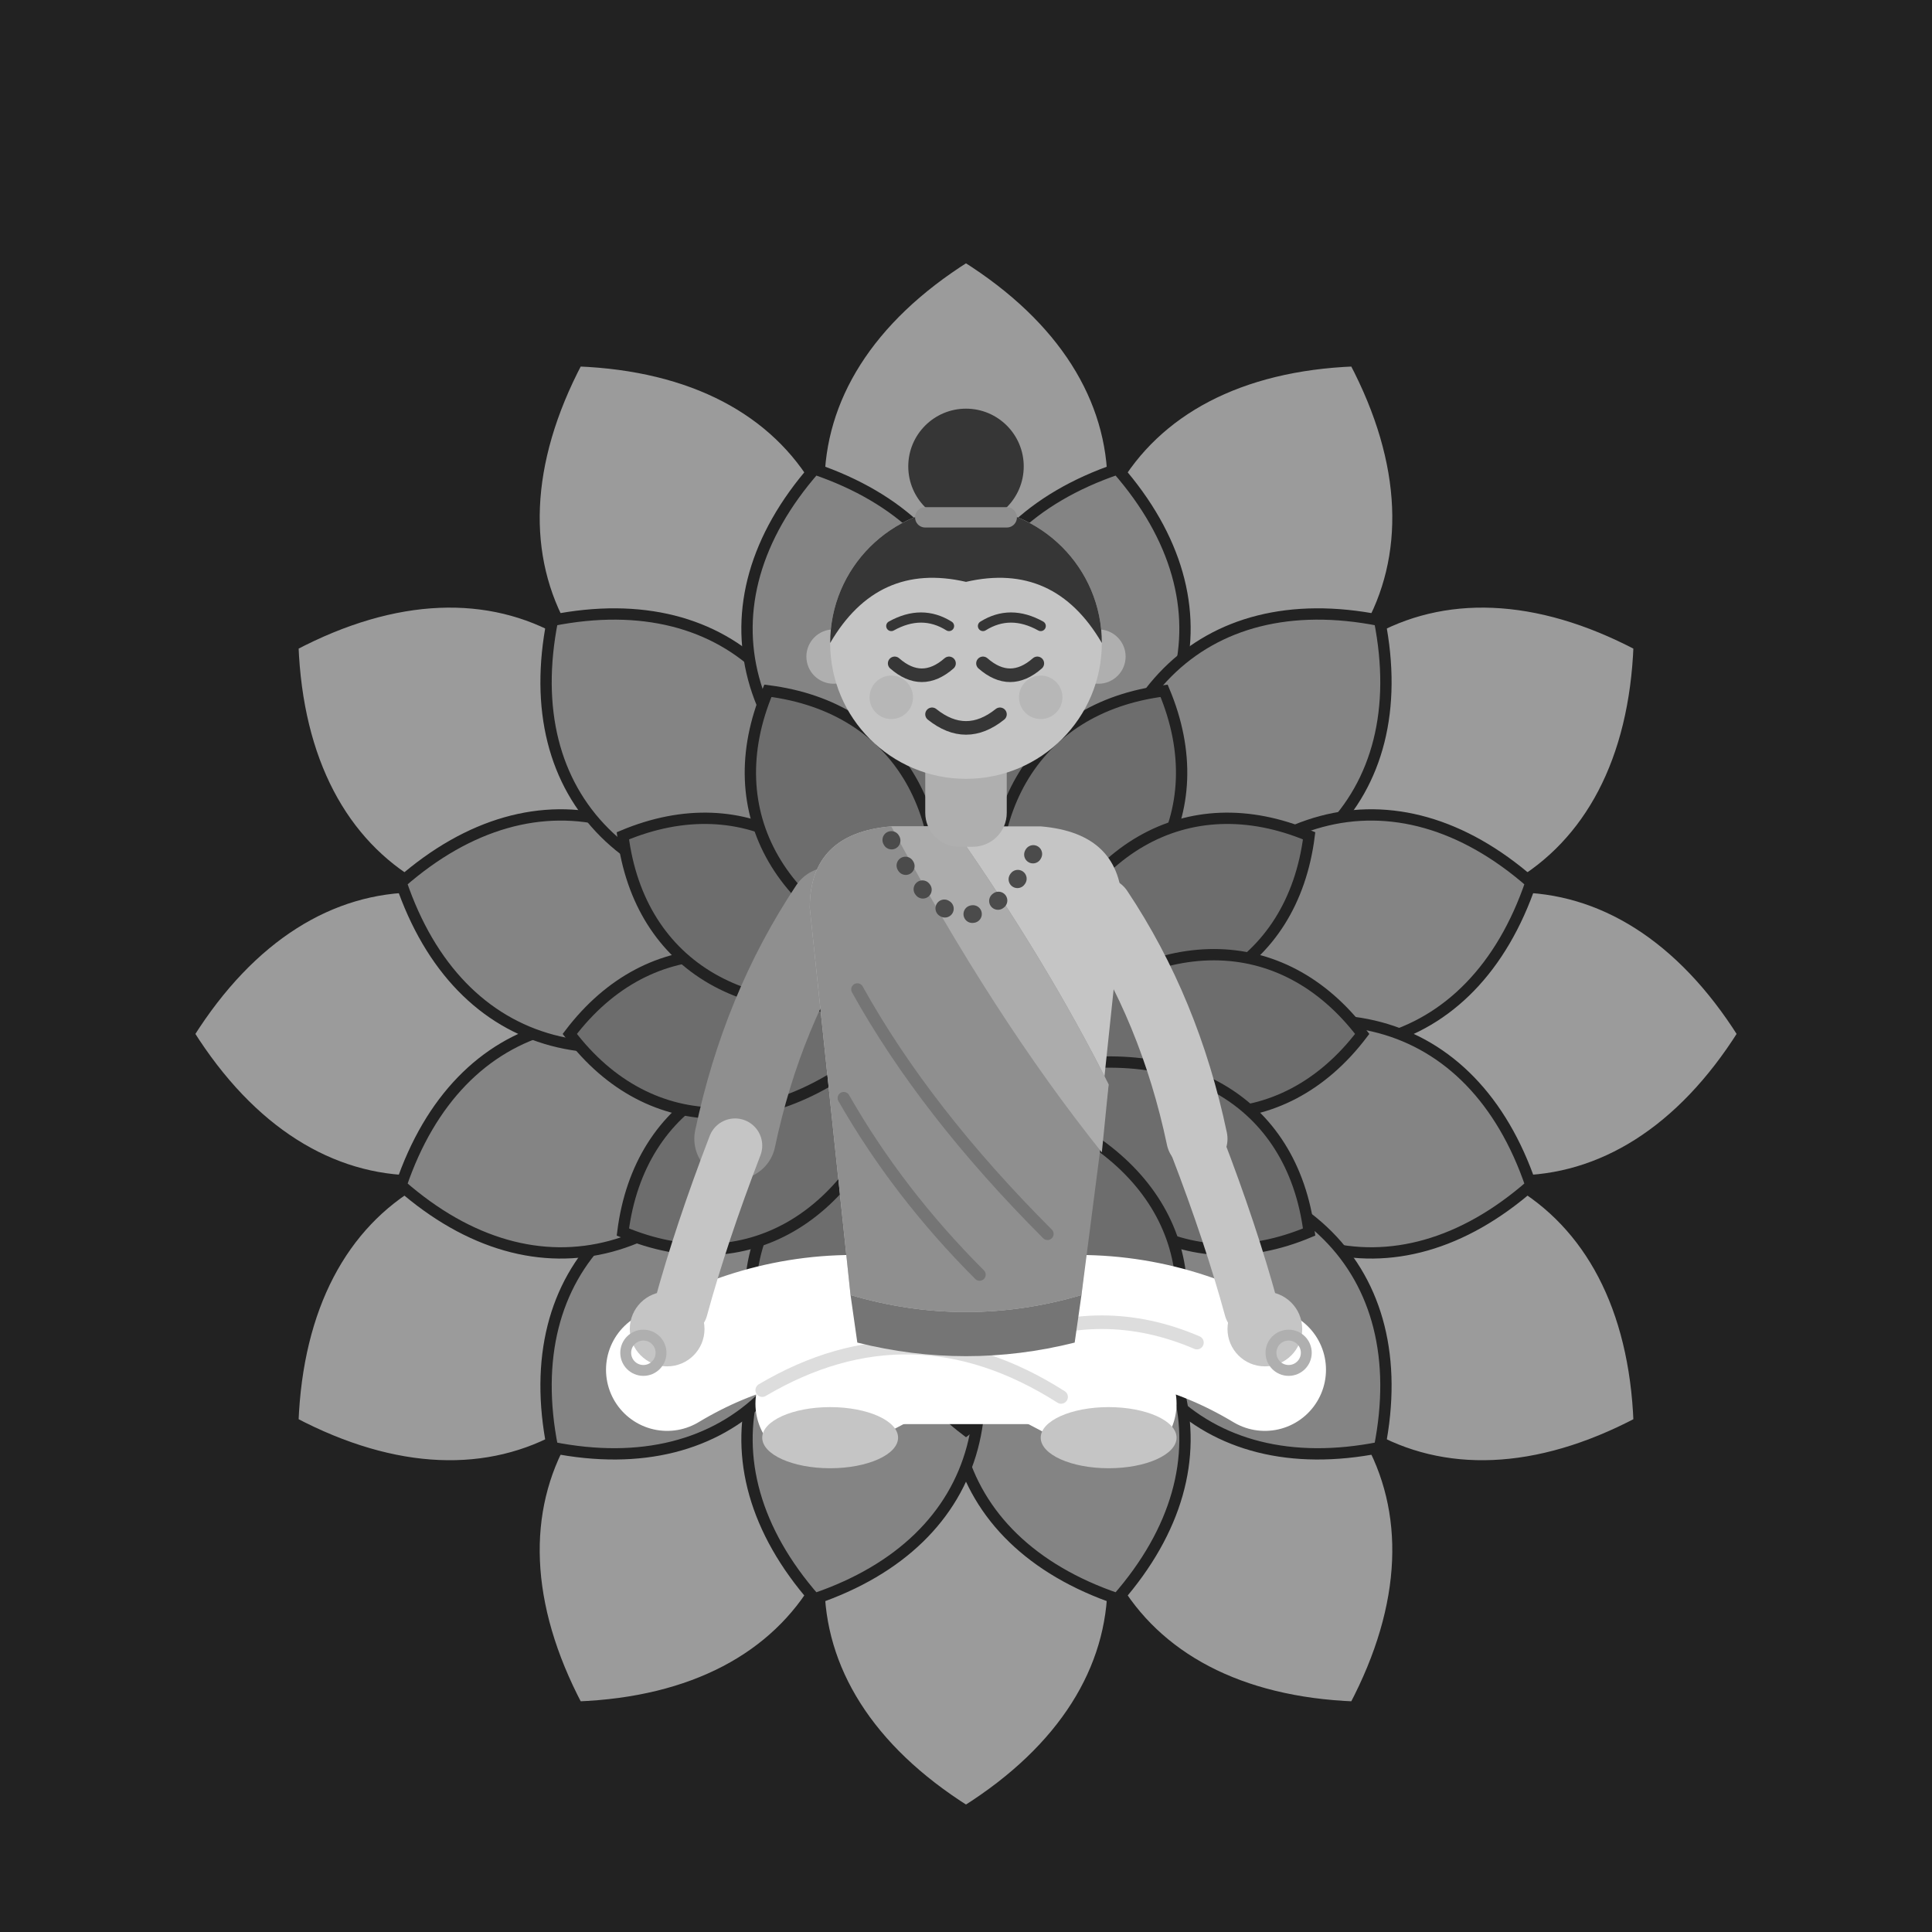
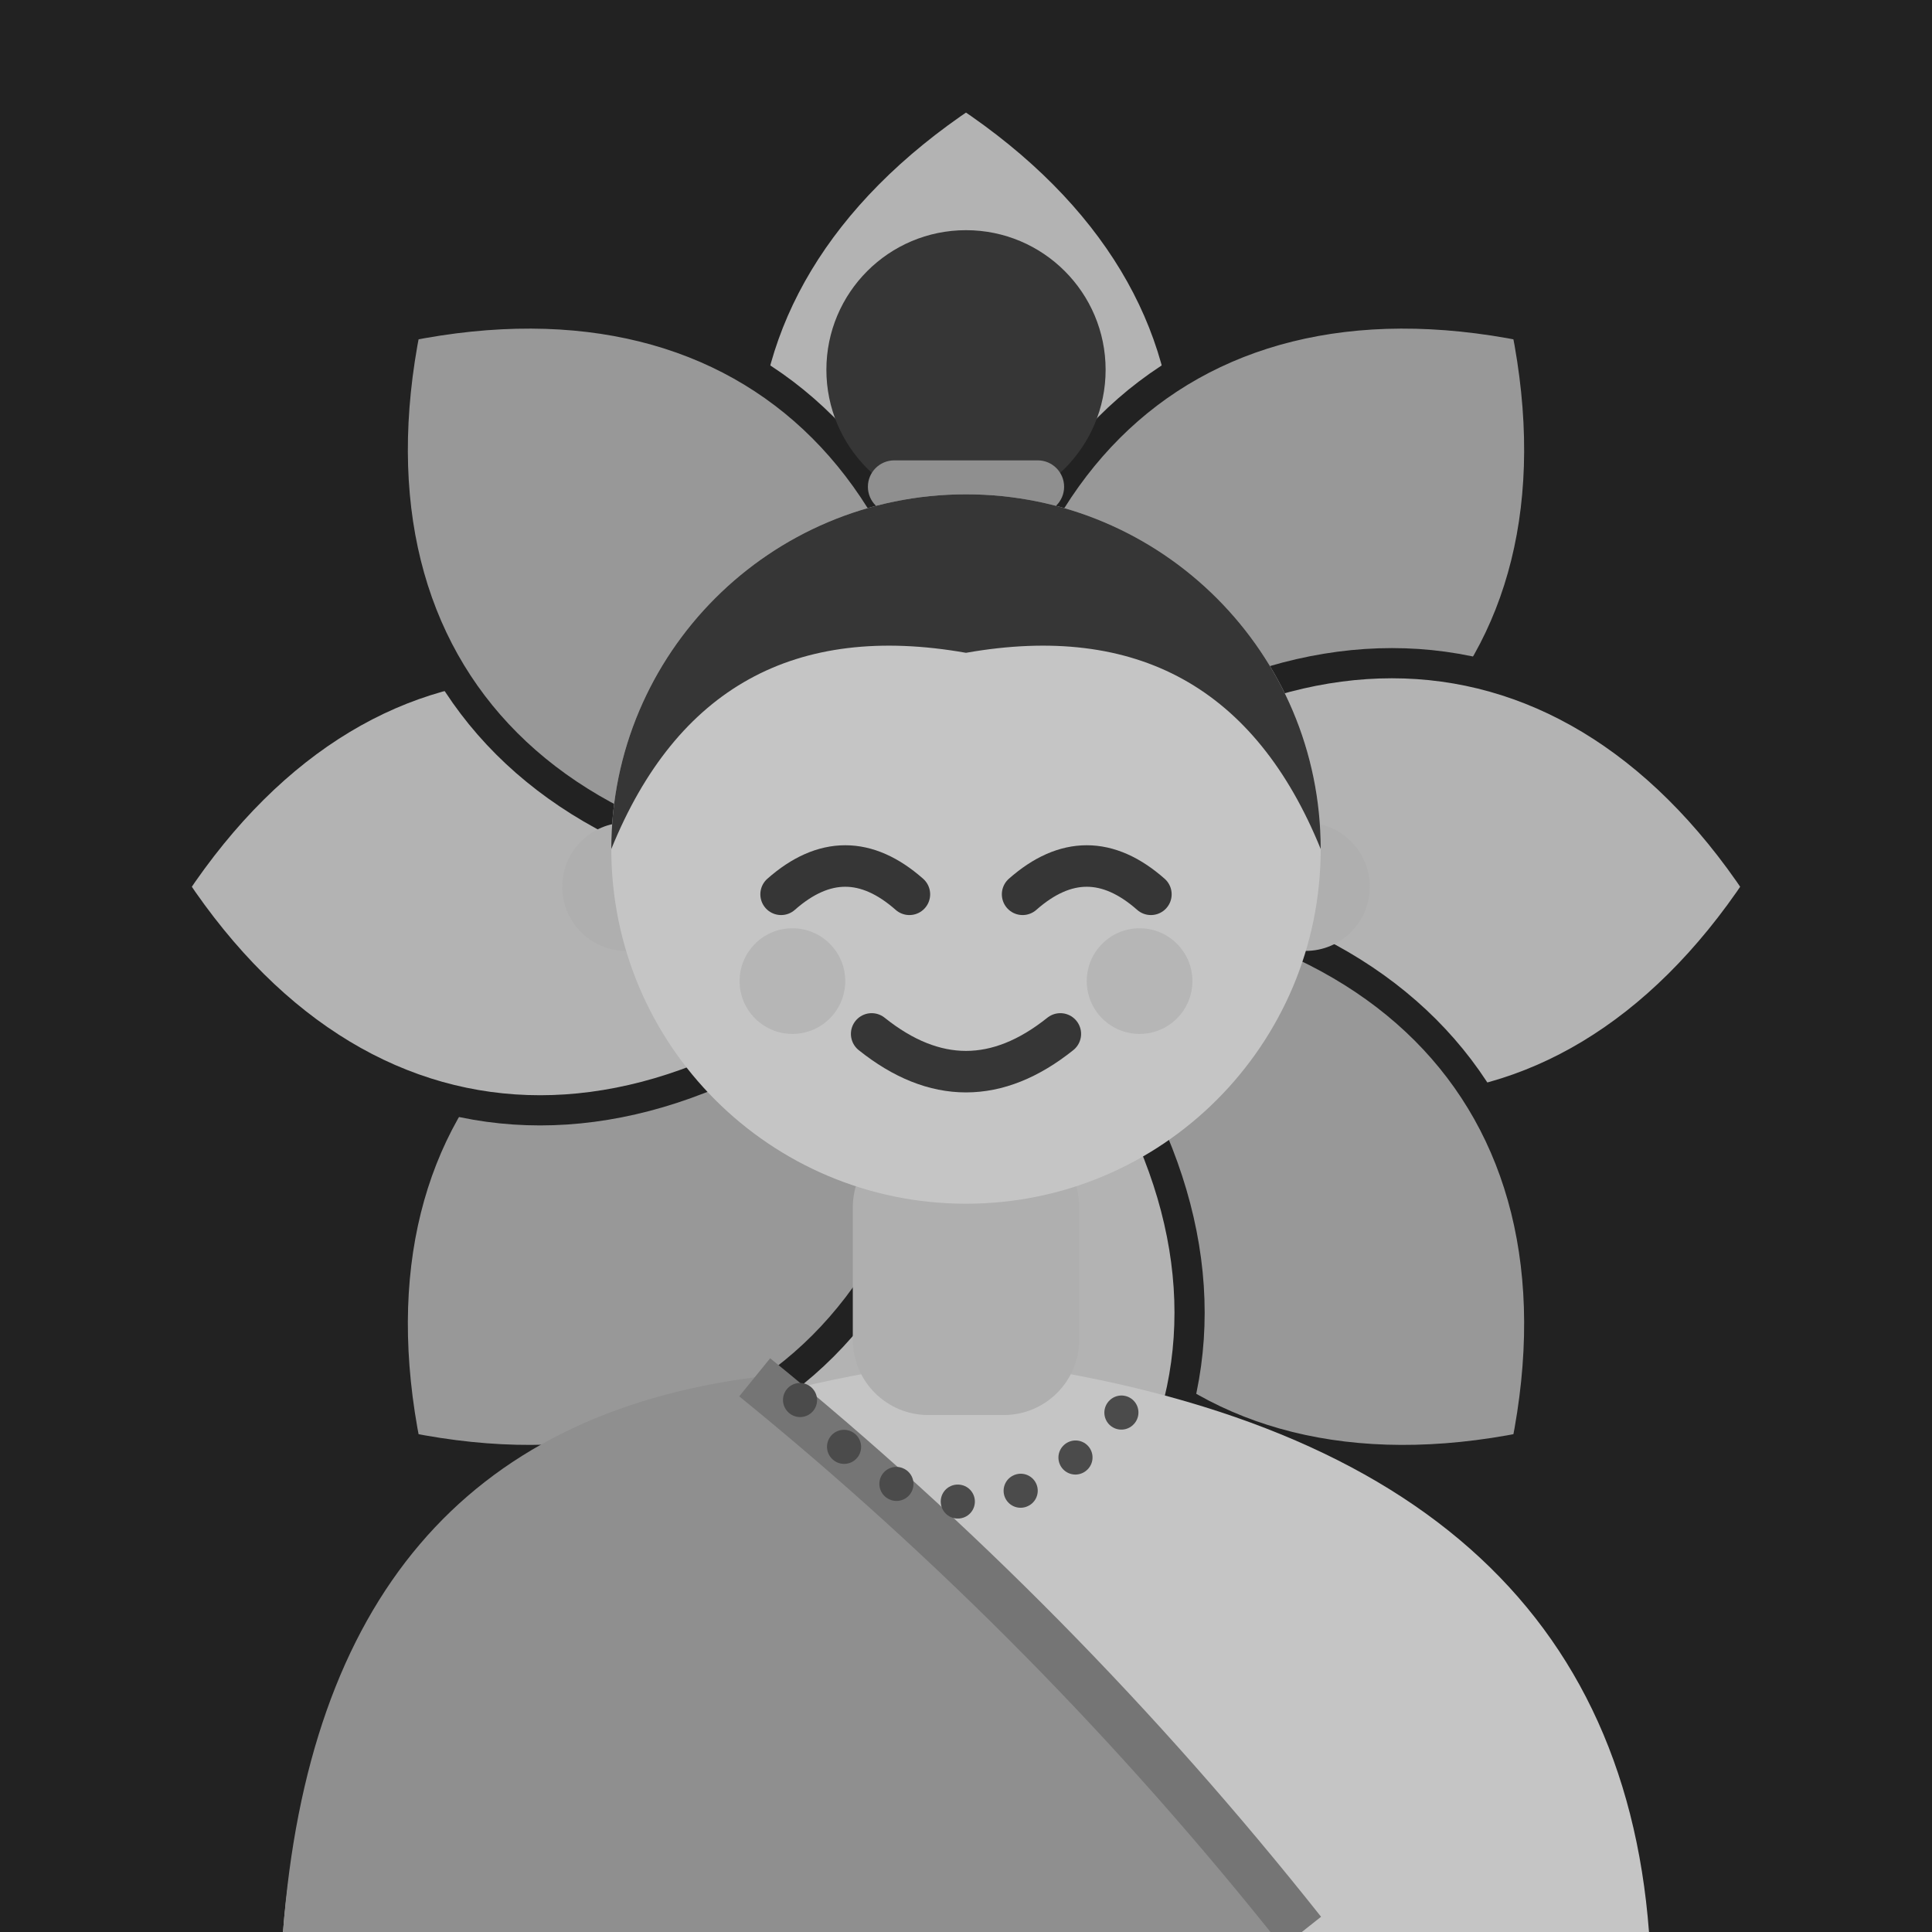
<svg xmlns="http://www.w3.org/2000/svg" viewBox="0 0 1024 1024" width="1024" height="1024">
  <rect width="1024" height="1024" fill="#222222" />
-   <path d="M0 0C104 -91.7 104 -196.5 0 -262C-104 -196.5 -104 -91.7 0 0Z" transform="translate(512 548) rotate(0) translate(0 -150)" fill="#9B9B9B" stroke="#222222" stroke-width="6" />
-   <path d="M0 0C104 -91.7 104 -196.5 0 -262C-104 -196.5 -104 -91.7 0 0Z" transform="translate(512 548) rotate(30) translate(0 -150)" fill="#9B9B9B" stroke="#222222" stroke-width="6" />
-   <path d="M0 0C104 -91.7 104 -196.5 0 -262C-104 -196.5 -104 -91.7 0 0Z" transform="translate(512 548) rotate(60) translate(0 -150)" fill="#9B9B9B" stroke="#222222" stroke-width="6" />
-   <path d="M0 0C104 -91.7 104 -196.5 0 -262C-104 -196.5 -104 -91.7 0 0Z" transform="translate(512 548) rotate(90) translate(0 -150)" fill="#9B9B9B" stroke="#222222" stroke-width="6" />
-   <path d="M0 0C104 -91.7 104 -196.5 0 -262C-104 -196.5 -104 -91.7 0 0Z" transform="translate(512 548) rotate(120) translate(0 -150)" fill="#9B9B9B" stroke="#222222" stroke-width="6" />
-   <path d="M0 0C104 -91.7 104 -196.5 0 -262C-104 -196.5 -104 -91.7 0 0Z" transform="translate(512 548) rotate(150) translate(0 -150)" fill="#9B9B9B" stroke="#222222" stroke-width="6" />
-   <path d="M0 0C104 -91.7 104 -196.5 0 -262C-104 -196.5 -104 -91.7 0 0Z" transform="translate(512 548) rotate(180) translate(0 -150)" fill="#9B9B9B" stroke="#222222" stroke-width="6" />
-   <path d="M0 0C104 -91.7 104 -196.5 0 -262C-104 -196.5 -104 -91.7 0 0Z" transform="translate(512 548) rotate(210) translate(0 -150)" fill="#9B9B9B" stroke="#222222" stroke-width="6" />
-   <path d="M0 0C104 -91.7 104 -196.5 0 -262C-104 -196.5 -104 -91.7 0 0Z" transform="translate(512 548) rotate(240) translate(0 -150)" fill="#9B9B9B" stroke="#222222" stroke-width="6" />
-   <path d="M0 0C104 -91.7 104 -196.5 0 -262C-104 -196.5 -104 -91.7 0 0Z" transform="translate(512 548) rotate(270) translate(0 -150)" fill="#9B9B9B" stroke="#222222" stroke-width="6" />
-   <path d="M0 0C104 -91.7 104 -196.5 0 -262C-104 -196.5 -104 -91.7 0 0Z" transform="translate(512 548) rotate(300) translate(0 -150)" fill="#9B9B9B" stroke="#222222" stroke-width="6" />
-   <path d="M0 0C104 -91.7 104 -196.5 0 -262C-104 -196.5 -104 -91.7 0 0Z" transform="translate(512 548) rotate(330) translate(0 -150)" fill="#9B9B9B" stroke="#222222" stroke-width="6" />
-   <path d="M0 0C80 -74.9 80 -160.5 0 -214C-80 -160.5 -80 -74.9 0 0Z" transform="translate(512 548) rotate(15) translate(0 -96)" fill="#848484" stroke="#222222" stroke-width="6" />
-   <path d="M0 0C80 -74.9 80 -160.5 0 -214C-80 -160.5 -80 -74.9 0 0Z" transform="translate(512 548) rotate(45) translate(0 -96)" fill="#848484" stroke="#222222" stroke-width="6" />
-   <path d="M0 0C80 -74.9 80 -160.5 0 -214C-80 -160.5 -80 -74.9 0 0Z" transform="translate(512 548) rotate(75) translate(0 -96)" fill="#848484" stroke="#222222" stroke-width="6" />
-   <path d="M0 0C80 -74.9 80 -160.5 0 -214C-80 -160.5 -80 -74.9 0 0Z" transform="translate(512 548) rotate(105) translate(0 -96)" fill="#848484" stroke="#222222" stroke-width="6" />
-   <path d="M0 0C80 -74.9 80 -160.5 0 -214C-80 -160.5 -80 -74.9 0 0Z" transform="translate(512 548) rotate(135) translate(0 -96)" fill="#848484" stroke="#222222" stroke-width="6" />
-   <path d="M0 0C80 -74.9 80 -160.5 0 -214C-80 -160.5 -80 -74.9 0 0Z" transform="translate(512 548) rotate(165) translate(0 -96)" fill="#848484" stroke="#222222" stroke-width="6" />
-   <path d="M0 0C80 -74.9 80 -160.5 0 -214C-80 -160.5 -80 -74.9 0 0Z" transform="translate(512 548) rotate(195) translate(0 -96)" fill="#848484" stroke="#222222" stroke-width="6" />
-   <path d="M0 0C80 -74.9 80 -160.5 0 -214C-80 -160.5 -80 -74.9 0 0Z" transform="translate(512 548) rotate(225) translate(0 -96)" fill="#848484" stroke="#222222" stroke-width="6" />
-   <path d="M0 0C80 -74.9 80 -160.5 0 -214C-80 -160.5 -80 -74.9 0 0Z" transform="translate(512 548) rotate(255) translate(0 -96)" fill="#848484" stroke="#222222" stroke-width="6" />
-   <path d="M0 0C80 -74.9 80 -160.5 0 -214C-80 -160.5 -80 -74.9 0 0Z" transform="translate(512 548) rotate(285) translate(0 -96)" fill="#848484" stroke="#222222" stroke-width="6" />
-   <path d="M0 0C80 -74.9 80 -160.5 0 -214C-80 -160.5 -80 -74.9 0 0Z" transform="translate(512 548) rotate(315) translate(0 -96)" fill="#848484" stroke="#222222" stroke-width="6" />
-   <path d="M0 0C80 -74.9 80 -160.5 0 -214C-80 -160.5 -80 -74.9 0 0Z" transform="translate(512 548) rotate(345) translate(0 -96)" fill="#848484" stroke="#222222" stroke-width="6" />
-   <path d="M0 0C56 -59.5 56 -127.5 0 -170C-56 -127.5 -56 -59.5 0 0Z" transform="translate(512 548) rotate(0) translate(0 -40)" fill="#6D6D6D" stroke="#222222" stroke-width="6" />
-   <path d="M0 0C56 -59.5 56 -127.5 0 -170C-56 -127.5 -56 -59.5 0 0Z" transform="translate(512 548) rotate(30) translate(0 -40)" fill="#6D6D6D" stroke="#222222" stroke-width="6" />
-   <path d="M0 0C56 -59.5 56 -127.5 0 -170C-56 -127.5 -56 -59.5 0 0Z" transform="translate(512 548) rotate(60) translate(0 -40)" fill="#6D6D6D" stroke="#222222" stroke-width="6" />
-   <path d="M0 0C56 -59.5 56 -127.5 0 -170C-56 -127.5 -56 -59.5 0 0Z" transform="translate(512 548) rotate(90) translate(0 -40)" fill="#6D6D6D" stroke="#222222" stroke-width="6" />
-   <path d="M0 0C56 -59.5 56 -127.5 0 -170C-56 -127.5 -56 -59.5 0 0Z" transform="translate(512 548) rotate(120) translate(0 -40)" fill="#6D6D6D" stroke="#222222" stroke-width="6" />
-   <path d="M0 0C56 -59.5 56 -127.5 0 -170C-56 -127.5 -56 -59.5 0 0Z" transform="translate(512 548) rotate(150) translate(0 -40)" fill="#6D6D6D" stroke="#222222" stroke-width="6" />
-   <path d="M0 0C56 -59.5 56 -127.5 0 -170C-56 -127.5 -56 -59.5 0 0Z" transform="translate(512 548) rotate(180) translate(0 -40)" fill="#6D6D6D" stroke="#222222" stroke-width="6" />
-   <path d="M0 0C56 -59.5 56 -127.5 0 -170C-56 -127.5 -56 -59.5 0 0Z" transform="translate(512 548) rotate(210) translate(0 -40)" fill="#6D6D6D" stroke="#222222" stroke-width="6" />
-   <path d="M0 0C56 -59.5 56 -127.5 0 -170C-56 -127.5 -56 -59.5 0 0Z" transform="translate(512 548) rotate(240) translate(0 -40)" fill="#6D6D6D" stroke="#222222" stroke-width="6" />
-   <path d="M0 0C56 -59.5 56 -127.5 0 -170C-56 -127.5 -56 -59.5 0 0Z" transform="translate(512 548) rotate(270) translate(0 -40)" fill="#6D6D6D" stroke="#222222" stroke-width="6" />
-   <path d="M0 0C56 -59.5 56 -127.5 0 -170C-56 -127.5 -56 -59.5 0 0Z" transform="translate(512 548) rotate(300) translate(0 -40)" fill="#6D6D6D" stroke="#222222" stroke-width="6" />
-   <path d="M0 0C56 -59.5 56 -127.5 0 -170C-56 -127.5 -56 -59.5 0 0Z" transform="translate(512 548) rotate(330) translate(0 -40)" fill="#6D6D6D" stroke="#222222" stroke-width="6" />
-   <g transform="translate(152 150) scale(3.6)">
-     <path d="M66 150Q100 134 134 150L128 168L72 168Z" fill="#FFFFFF" />
-     <path d="M56 160Q86 142 122 165" stroke="#FFFFFF" stroke-width="18" stroke-linecap="round" fill="none" />
-     <path d="M144 160Q114 142 78 165" stroke="#FFFFFF" stroke-width="18" stroke-linecap="round" fill="none" />
-     <path d="M70 163Q92 150 114 164" stroke="#DDDDDD" stroke-width="2" stroke-linecap="round" fill="none" />
-     <path d="M134 156Q120 150 106 156" stroke="#DDDDDD" stroke-width="2" stroke-linecap="round" fill="none" />
-     <ellipse cx="80" cy="170" rx="10" ry="4.5" fill="#C5C5C5" />
-     <ellipse cx="121" cy="170" rx="10" ry="4.5" fill="#C5C5C5" />
-     <path d="M80 92Q70 107 66 126" stroke="#8F8F8F" stroke-width="12" stroke-linecap="round" fill="none" />
-     <path d="M120 92Q130 107 134 126" stroke="#C5C5C5" stroke-width="9" stroke-linecap="round" fill="none" />
-     <path d="M66 127Q61 140 58 151" stroke="#C5C5C5" stroke-width="8" stroke-linecap="round" fill="none" />
-     <path d="M134 127Q139 140 142 151" stroke="#C5C5C5" stroke-width="8" stroke-linecap="round" fill="none" />
-     <circle cx="56" cy="154" r="5.5" fill="#C5C5C5" />
-     <circle cx="144" cy="154" r="5.5" fill="#C5C5C5" />
-     <circle cx="52.5" cy="157.5" r="2.6" fill="none" stroke="#AFAFAF" stroke-width="1.6" />
-     <circle cx="147.5" cy="157.5" r="2.6" fill="none" stroke="#AFAFAF" stroke-width="1.6" />
-     <path d="M77 92Q77 81 89 80L111 80Q123 81 123 92L117 149Q100 154 83 149Z" fill="#C5C5C5" />
-     <path d="M77 92Q77 81 89 80L98 80Q112 100 121 118L117 149Q100 154 83 149Z" fill="#8F8F8F" />
-     <path d="M89 80L98 80Q112 100 121 118L120 128Q104 108 89 80Z" fill="#ACACAC" />
-     <path d="M84 104Q94 122 112 140M82 120Q90 134 102 146" stroke="#757575" stroke-width="1.8" stroke-linecap="round" fill="none" />
-     <path d="M83 149Q100 154 117 149L116 156Q100 160 84 156Z" fill="#757575" />
-     <rect x="94" y="66" width="12" height="17" rx="5" fill="#AFAFAF" />
-     <path d="M89 82Q100 104 111 82" stroke="#4B4B4B" stroke-width="2.6" stroke-linecap="round" stroke-dasharray="0.1 4.2" fill="none" />
-     <circle cx="80.5" cy="55" r="4" fill="#AFAFAF" />
-     <circle cx="119.5" cy="55" r="4" fill="#AFAFAF" />
-     <circle cx="100" cy="53" r="20" fill="#C5C5C5" />
-     <path d="M80 53A20 20 0 0 1 120 53Q113 41 100 44Q87 41 80 53Z" fill="#363636" />
-     <circle cx="100" cy="27" r="8.5" fill="#363636" />
-     <path d="M94 34.5L106 34.5" stroke="#8F8F8F" stroke-width="3" stroke-linecap="round" fill="none" />
-     <circle cx="89" cy="61" r="3.2" fill="#ACACAC" opacity="0.55" />
-     <circle cx="111" cy="61" r="3.2" fill="#ACACAC" opacity="0.55" />
-     <path d="M89 50.5q4.5 -2.5 8.5 0" stroke="#363636" stroke-linecap="round" fill="none" stroke-width="1.5" />
-     <path d="M102.5 50.5q4 -2.5 8.5 0" stroke="#363636" stroke-linecap="round" fill="none" stroke-width="1.5" />
-     <path d="M89.5 56q4 3.5 8 0" stroke="#363636" stroke-linecap="round" fill="none" stroke-width="2" />
-     <path d="M102.5 56q4 3.5 8 0" stroke="#363636" stroke-linecap="round" fill="none" stroke-width="2" />
-     <path d="M95 63.5q5 4 10 0" stroke="#363636" stroke-linecap="round" fill="none" stroke-width="2" />
-   </g>
+   <path d="M0 0C158 -147.0 158 -315.0 0 -420C-158 -315.0 -158 -147.0 0 0Z" transform="translate(512 470) rotate(0)" fill="#B3B3B3" stroke="#222222" stroke-width="16" stroke-linejoin="round" />
+   <path d="M0 0C158 -147.0 158 -315.0 0 -420C-158 -315.0 -158 -147.0 0 0Z" transform="translate(512 470) rotate(45)" fill="#989898" stroke="#222222" stroke-width="16" stroke-linejoin="round" />
+   <path d="M0 0C158 -147.0 158 -315.0 0 -420C-158 -315.0 -158 -147.0 0 0Z" transform="translate(512 470) rotate(90)" fill="#B3B3B3" stroke="#222222" stroke-width="16" stroke-linejoin="round" />
+   <path d="M0 0C158 -147.0 158 -315.0 0 -420C-158 -315.0 -158 -147.0 0 0Z" transform="translate(512 470) rotate(135)" fill="#989898" stroke="#222222" stroke-width="16" stroke-linejoin="round" />
+   <path d="M0 0C158 -147.0 158 -315.0 0 -420C-158 -315.0 -158 -147.0 0 0Z" transform="translate(512 470) rotate(180)" fill="#B3B3B3" stroke="#222222" stroke-width="16" stroke-linejoin="round" />
+   <path d="M0 0C158 -147.0 158 -315.0 0 -420C-158 -315.0 -158 -147.0 0 0Z" transform="translate(512 470) rotate(225)" fill="#989898" stroke="#222222" stroke-width="16" stroke-linejoin="round" />
+   <path d="M0 0C158 -147.0 158 -315.0 0 -420C-158 -315.0 -158 -147.0 0 0Z" transform="translate(512 470) rotate(270)" fill="#B3B3B3" stroke="#222222" stroke-width="16" stroke-linejoin="round" />
+   <path d="M0 0C158 -147.0 158 -315.0 0 -420C-158 -315.0 -158 -147.0 0 0Z" transform="translate(512 470) rotate(315)" fill="#989898" stroke="#222222" stroke-width="16" stroke-linejoin="round" />
+   <path d="M150 1024Q170 760 512 720Q854 760 874 1024Z" fill="#C5C5C5" />
+   <path d="M150 1024Q170 760 400 730L690 1024Z" fill="#8F8F8F" />
+   <path d="M400 730Q560 860 690 1024" stroke="#757575" stroke-width="26" fill="none" />
+   <path d="M424 742Q512 850 600 742" stroke="#4B4B4B" stroke-width="18" stroke-linecap="round" stroke-dasharray="0.1 34" fill="none" />
+   <rect x="452" y="600" width="120" height="150" rx="40" fill="#AFAFAF" />
+   <circle cx="512" cy="196" r="74" fill="#363636" />
+   <rect x="460" y="244" width="104" height="28" rx="14" fill="#8F8F8F" />
+   <circle cx="332" cy="470" r="34" fill="#AFAFAF" />
+   <circle cx="692" cy="470" r="34" fill="#AFAFAF" />
+   <circle cx="512" cy="450" r="188" fill="#C5C5C5" />
+   <path d="M324 450A188 188 0 0 1 700 450Q648 322 512 346Q376 322 324 450Z" fill="#363636" />
+   <circle cx="420" cy="520" r="28" fill="#ACACAC" opacity="0.6" />
+   <circle cx="604" cy="520" r="28" fill="#ACACAC" opacity="0.6" />
+   <path d="M414 474q34 -30 68 0M542 474q34 -30 68 0" stroke="#363636" stroke-width="22" stroke-linecap="round" fill="none" />
+   <path d="M462 548q50 40 100 0" stroke="#363636" stroke-width="22" stroke-linecap="round" fill="none" />
</svg>
